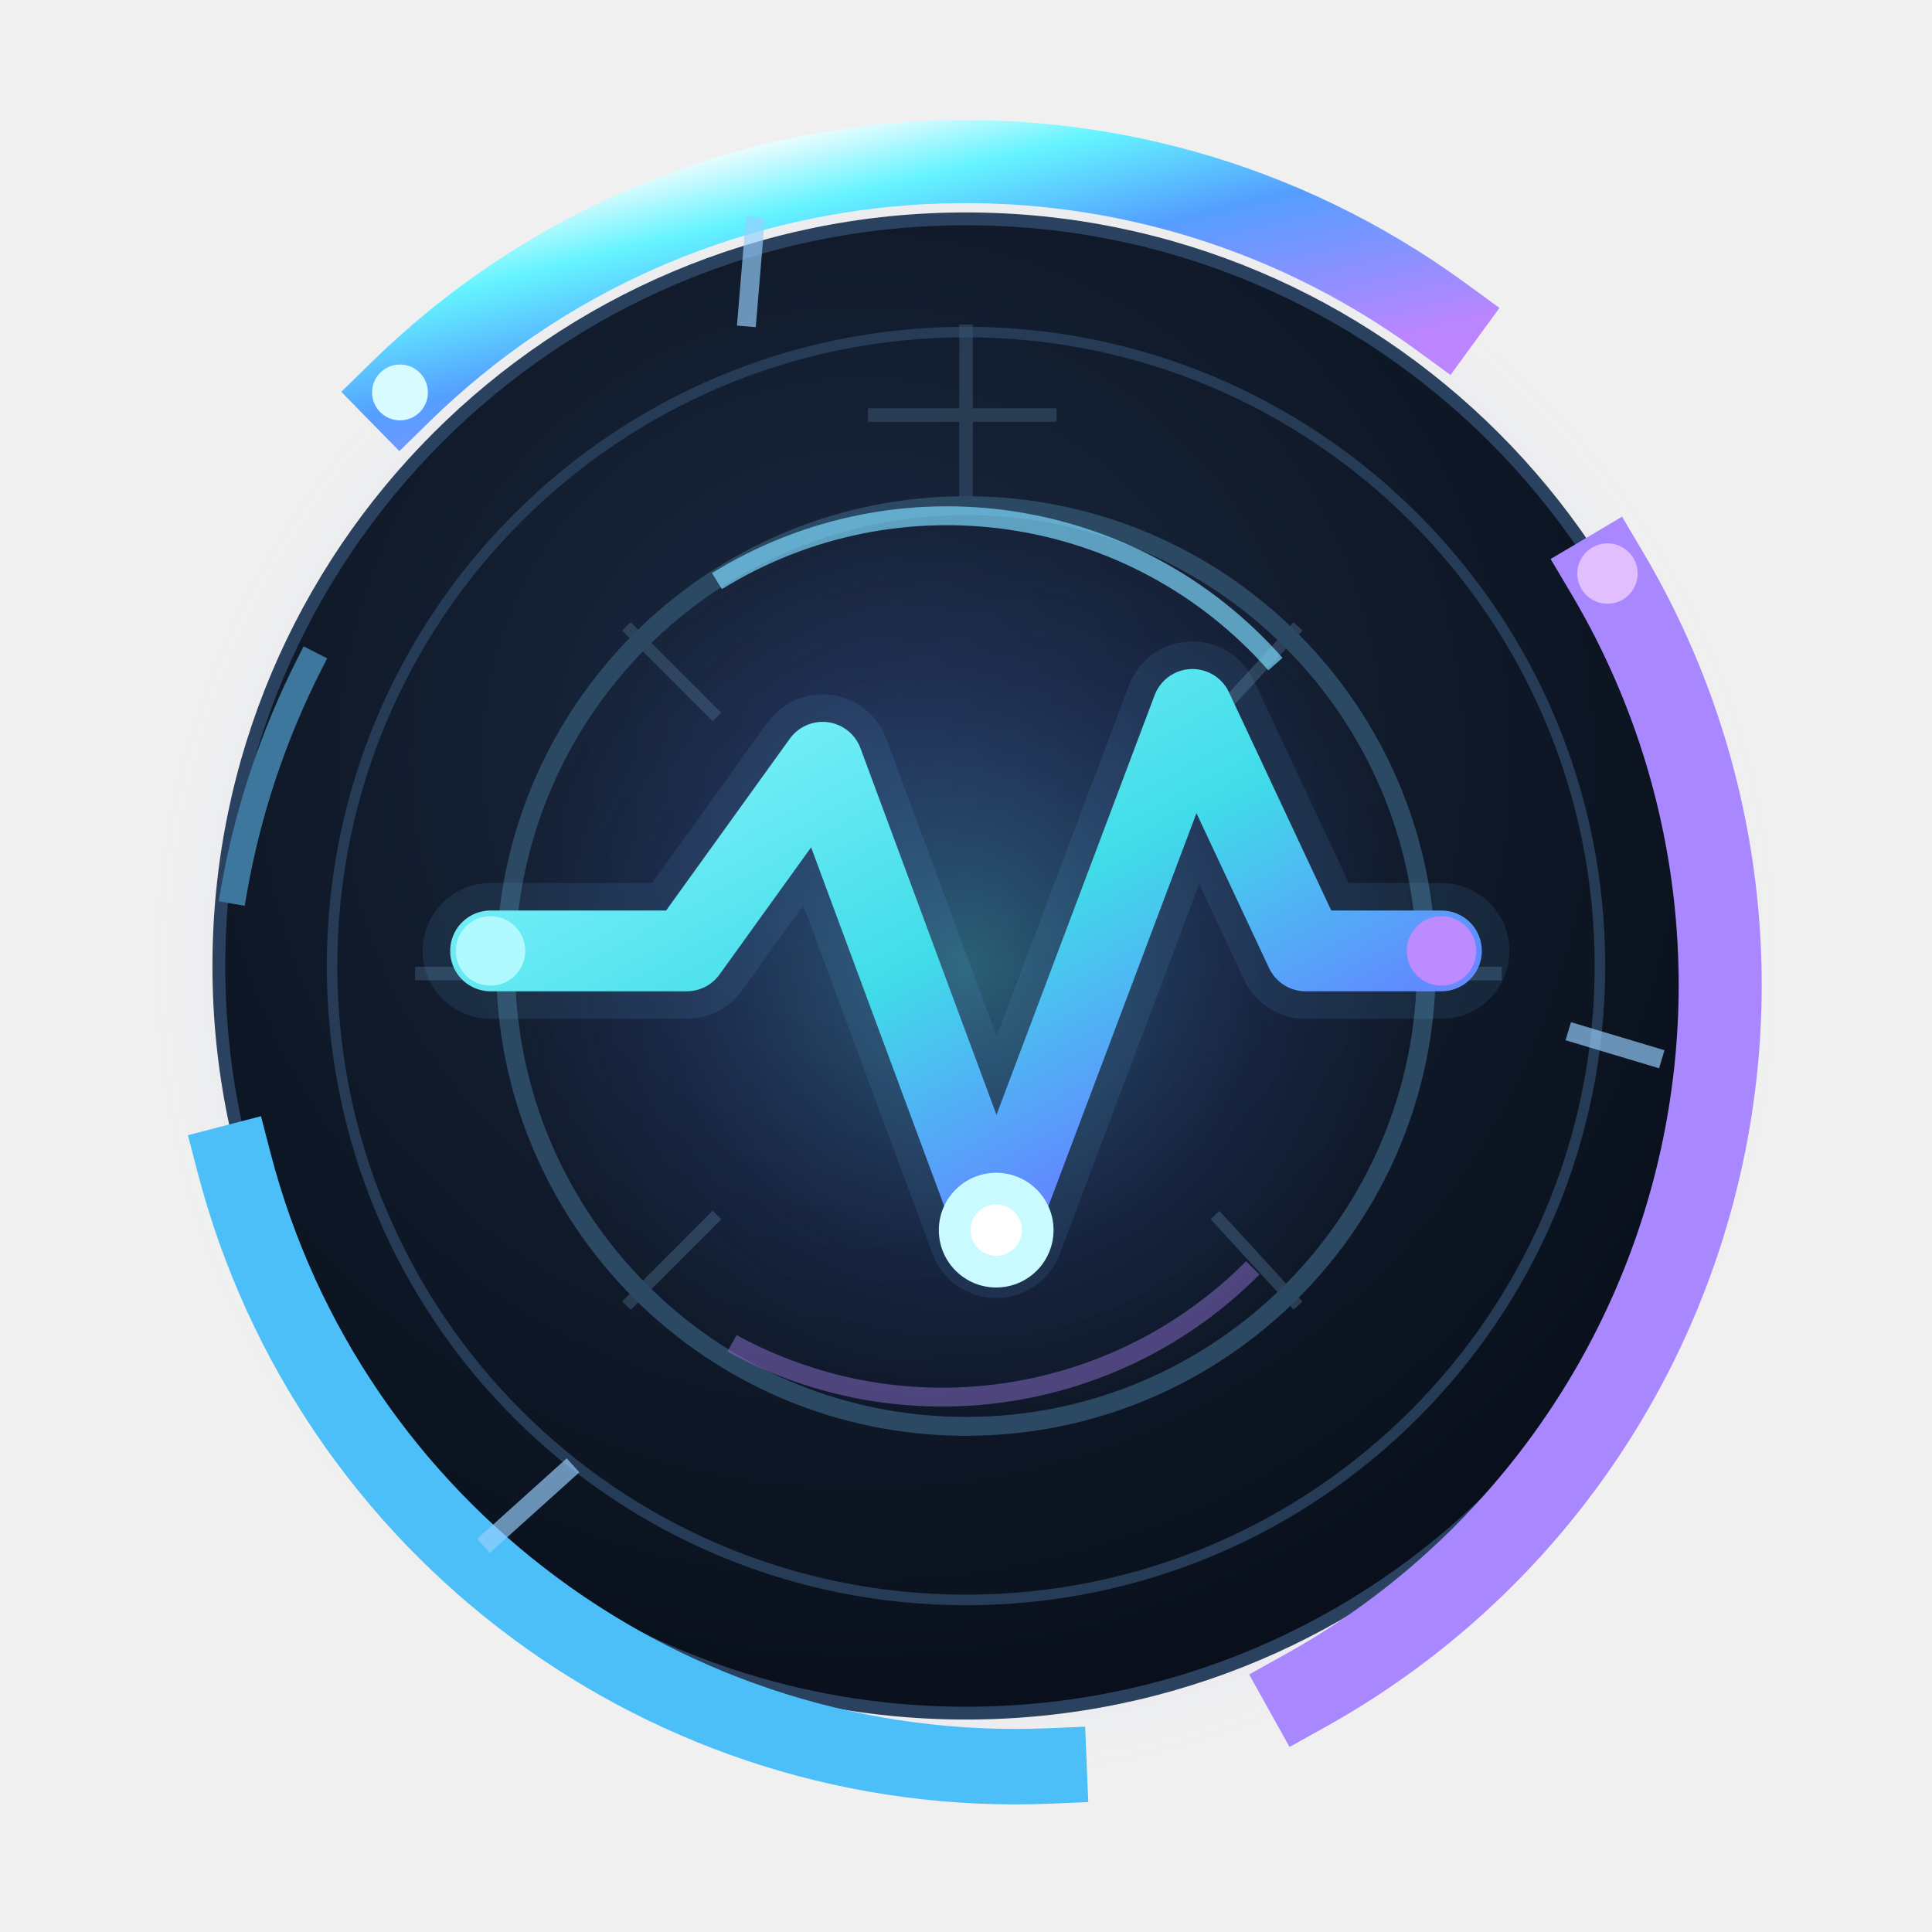
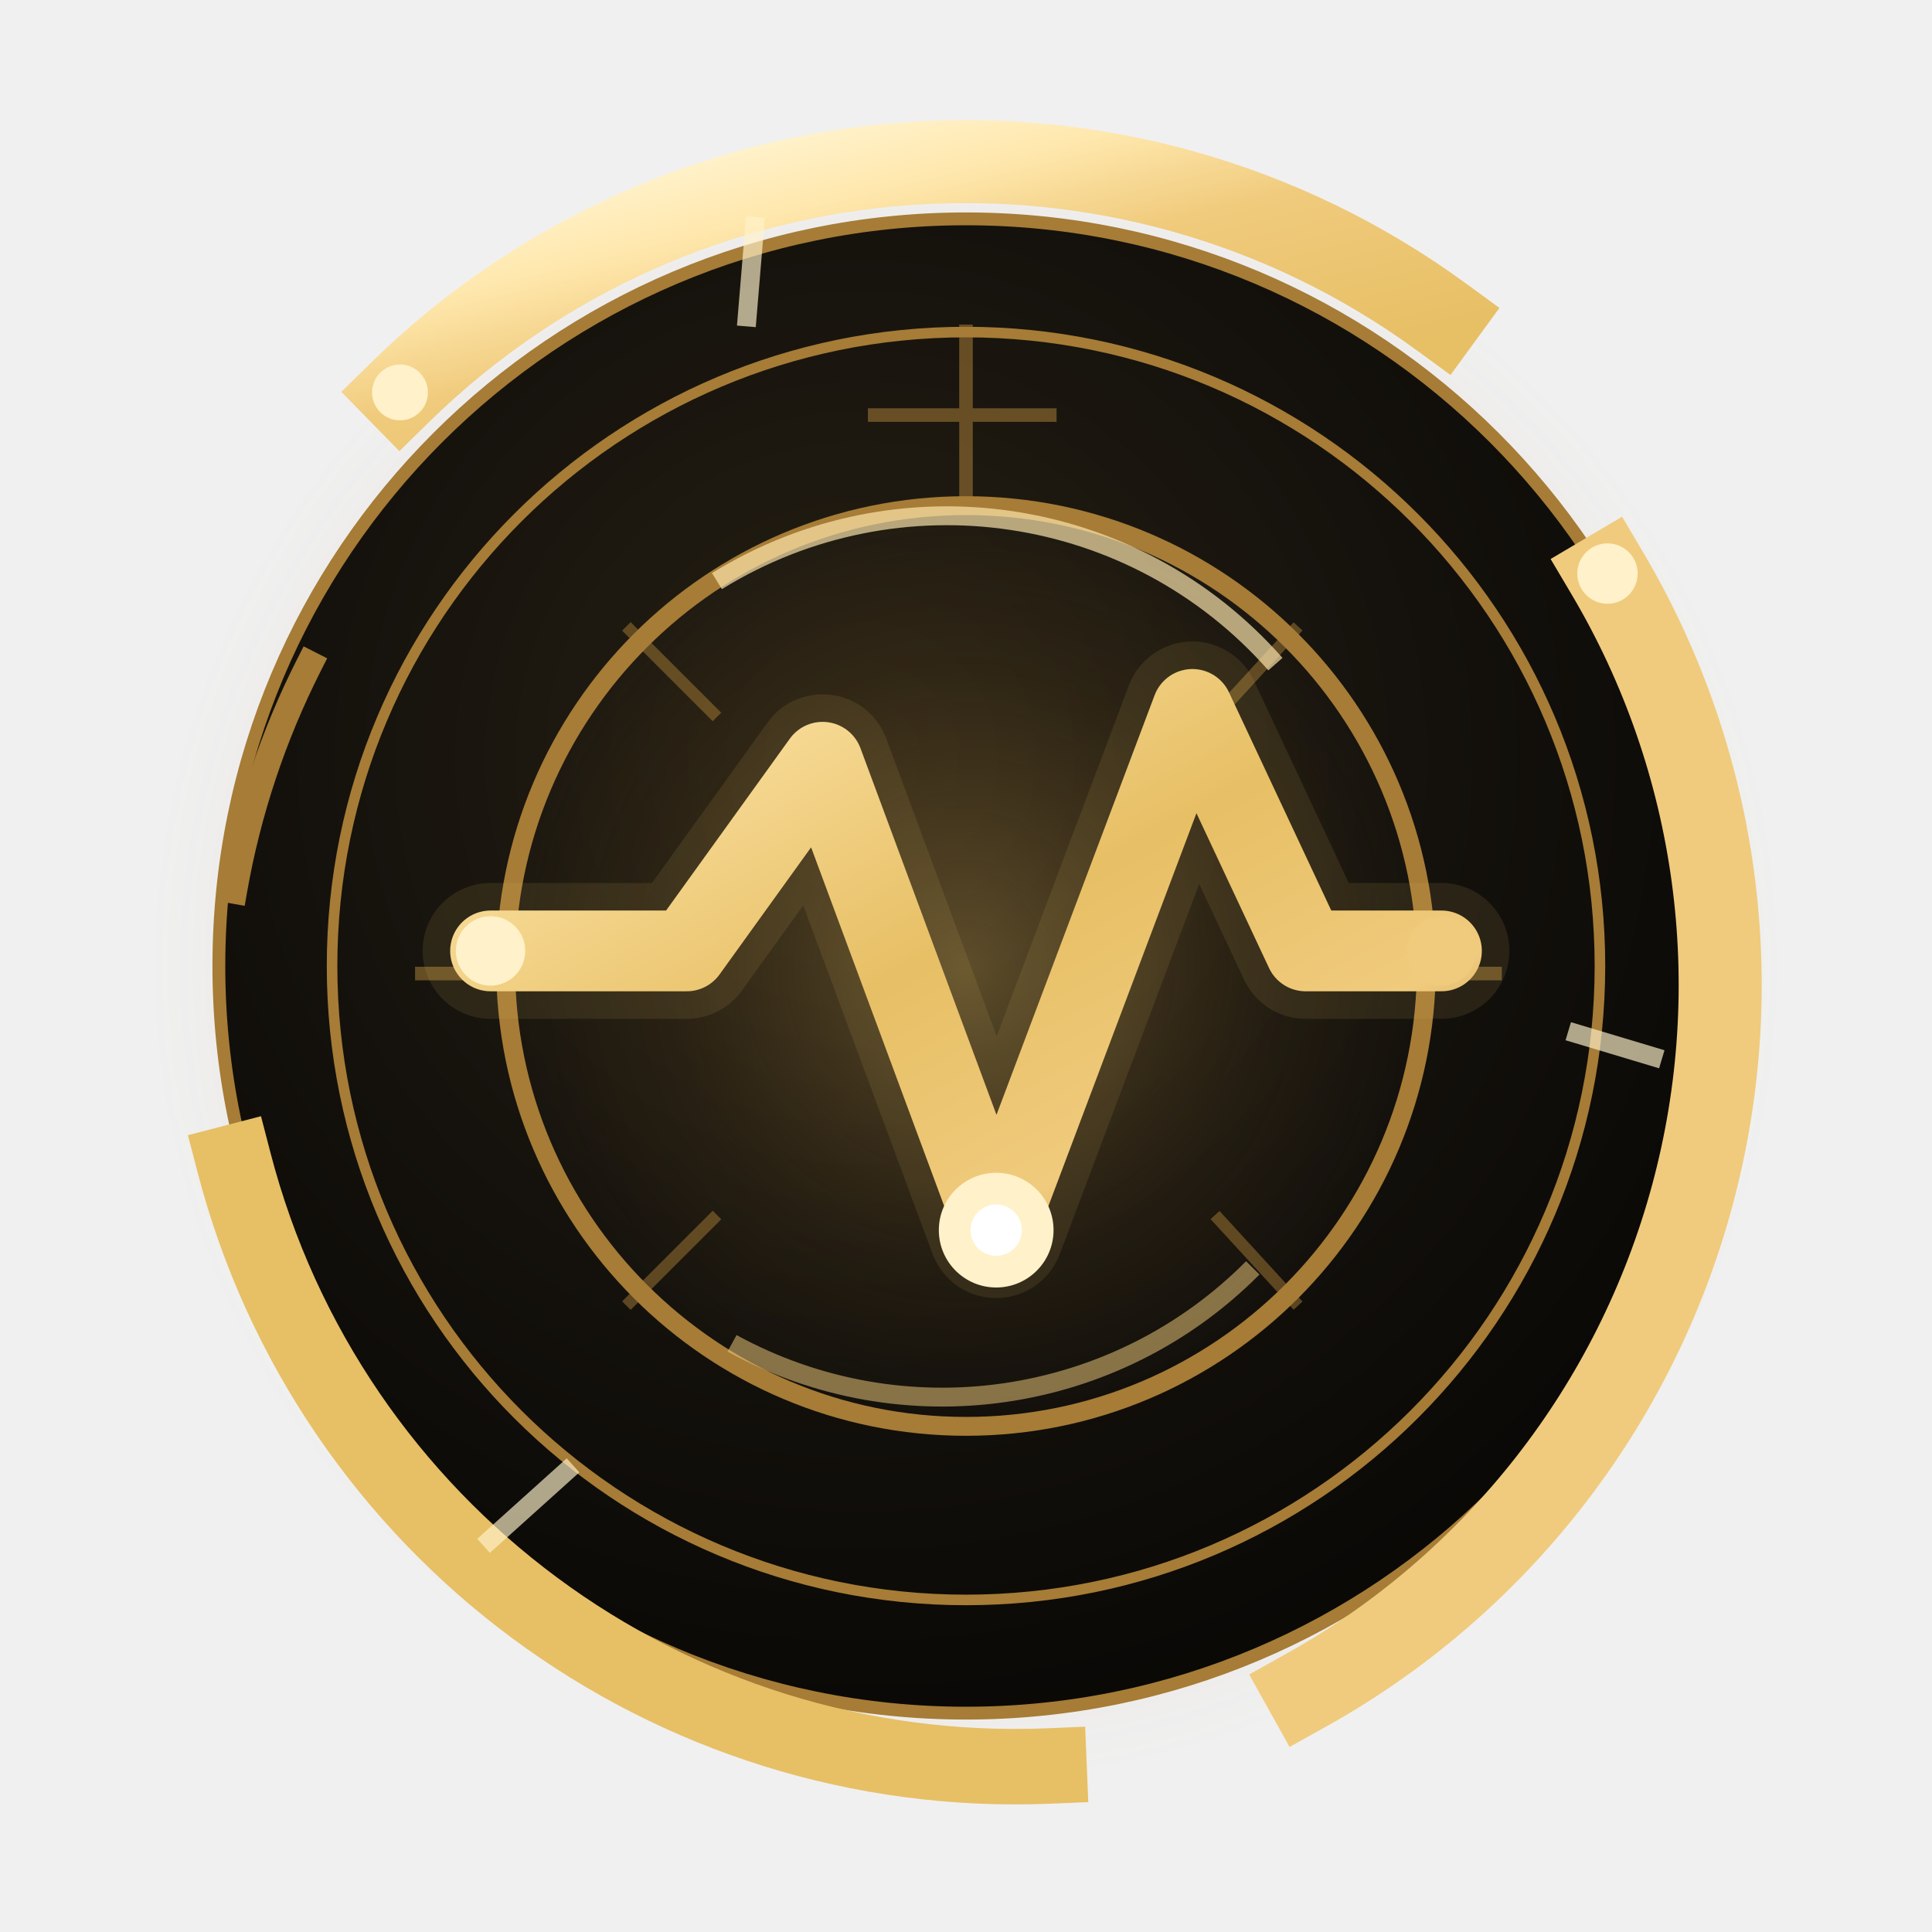
<svg xmlns="http://www.w3.org/2000/svg" width="256" height="256" viewBox="0 0 256 256">
  <defs>
    <radialGradient id="base" cx="43%" cy="36%" r="70%">
-       <stop offset="0%" stop-color="#1b2943" />
-       <stop offset="52%" stop-color="#101a2a" />
-       <stop offset="100%" stop-color="#080e19" />
+       <stop offset="0%" stop-color="#272013" />
+       <stop offset="52%" stop-color="#15120d" />
+       <stop offset="100%" stop-color="#080705" />
    </radialGradient>
    <linearGradient id="ice" x1="12%" y1="18%" x2="87%" y2="87%">
-       <stop offset="0%" stop-color="#e7fcff" />
-       <stop offset="20%" stop-color="#64f4ff" />
-       <stop offset="50%" stop-color="#549eff" />
-       <stop offset="100%" stop-color="#bb85ff" />
+       <stop offset="0%" stop-color="#fff1c9" />
+       <stop offset="20%" stop-color="#ffe8ae" />
+       <stop offset="50%" stop-color="#f0cb7d" />
+       <stop offset="100%" stop-color="#e7bf65" />
    </linearGradient>
    <linearGradient id="wave" x1="0%" y1="0%" x2="100%" y2="100%">
-       <stop offset="0%" stop-color="#90f8ff" />
-       <stop offset="47%" stop-color="#40dce9" />
-       <stop offset="75%" stop-color="#608bff" />
-       <stop offset="100%" stop-color="#be7bff" />
+       <stop offset="0%" stop-color="#ffe8ae" />
+       <stop offset="47%" stop-color="#e7bf65" />
+       <stop offset="75%" stop-color="#f0cb7d" />
+       <stop offset="100%" stop-color="#a67c36" />
    </linearGradient>
    <radialGradient id="aura" cx="50%" cy="50%" r="50%">
-       <stop offset="0%" stop-color="#56eaff" stop-opacity="0.31" />
-       <stop offset="65%" stop-color="#527bff" stop-opacity="0.09" />
-       <stop offset="100%" stop-color="#527bff" stop-opacity="0" />
+       <stop offset="0%" stop-color="#e7bf65" stop-opacity="0.31" />
+       <stop offset="65%" stop-color="#a67c36" stop-opacity="0.09" />
+       <stop offset="100%" stop-color="#a67c36" stop-opacity="0" />
    </radialGradient>
  </defs>
  <circle cx="128" cy="128" r="110" fill="url(#aura)" />
-   <circle cx="128" cy="128" r="99" fill="url(#base)" stroke="#2a415f" stroke-width="1.7" />
-   <circle cx="128" cy="128" r="84" fill="none" stroke="#263b55" stroke-width="1.4" />
+   <circle cx="128" cy="128" r="99" fill="url(#base)" stroke="#a67c36" stroke-width="1.7" />
+   <circle cx="128" cy="128" r="84" fill="none" stroke="#a67c36" stroke-width="1.4" />
  <path d="M 53,52 A 107,107 0 0 1 191,42" fill="none" stroke="url(#ice)" stroke-width="11" stroke-linecap="square" />
-   <path d="M 213,76 A 107,107 0 0 1 173,224" fill="none" stroke="#a887ff" stroke-width="11" stroke-linecap="square" />
-   <path d="M 139,234 A 107,107 0 0 1 31,154" fill="none" stroke="#4cbff9" stroke-width="10" stroke-linecap="square" />
-   <path d="M 31,118 A 107,107 0 0 1 41,88" fill="none" stroke="#3e779e" stroke-width="3.5" stroke-linecap="square" />
-   <path d="M 100,30 L 99,42 M 209,137 L 219,140 M 65,204 L 75,195" stroke="#96cfff" stroke-width="2.5" stroke-linecap="square" opacity=".67" />
-   <path d="M 115,55 L 140,55 M 128,43 L 128,68 M 55,129 L 70,129 M 184,129 L 199,129" fill="none" stroke="#38536f" stroke-width="1.8" opacity=".55" />
-   <path d="M 83,83 L 95,95 M 172,83 L 161,95 M 83,173 L 95,161 M 172,173 L 161,161" stroke="#45647e" stroke-width="1.6" opacity=".5" />
+   <path d="M 213,76 A 107,107 0 0 1 173,224" fill="none" stroke="#f0cb7d" stroke-width="11" stroke-linecap="square" />
+   <path d="M 139,234 A 107,107 0 0 1 31,154" fill="none" stroke="#e7bf65" stroke-width="10" stroke-linecap="square" />
+   <path d="M 31,118 A 107,107 0 0 1 41,88" fill="none" stroke="#a67c36" stroke-width="3.5" stroke-linecap="square" />
+   <path d="M 100,30 L 99,42 M 209,137 L 219,140 M 65,204 L 75,195" stroke="#fff1c9" stroke-width="2.5" stroke-linecap="square" opacity=".67" />
+   <path d="M 115,55 L 140,55 M 128,43 L 128,68 M 55,129 L 70,129 M 184,129 L 199,129" fill="none" stroke="#a67c36" stroke-width="1.8" opacity=".55" />
+   <path d="M 83,83 L 95,95 M 172,83 L 161,95 M 83,173 L 95,161 M 172,173 L 161,161" stroke="#a67c36" stroke-width="1.6" opacity=".5" />
  <circle cx="128" cy="128" r="62" fill="url(#aura)" />
-   <circle cx="128" cy="128" r="61" fill="none" stroke="#2c4963" stroke-width="2.5" />
-   <path d="M 95,77 A 58,58 0 0 1 169,88" fill="none" stroke="#7edbff" stroke-width="2.5" opacity=".68" />
-   <path d="M 166,168 A 58,58 0 0 1 97,178" fill="none" stroke="#876dca" stroke-width="2.5" opacity=".52" />
-   <path d="M 65,126 H 91 L 109,101 L 132,163 L 158,94 L 173,126 H 191" fill="none" stroke="#65b3f0" stroke-width="18" stroke-linecap="round" stroke-linejoin="round" opacity=".11" />
+   <circle cx="128" cy="128" r="61" fill="none" stroke="#a67c36" stroke-width="2.5" />
+   <path d="M 95,77 A 58,58 0 0 1 169,88" fill="none" stroke="#ffe8ae" stroke-width="2.5" opacity=".68" />
+   <path d="M 166,168 A 58,58 0 0 1 97,178" fill="none" stroke="#f0cb7d" stroke-width="2.5" opacity=".52" />
+   <path d="M 65,126 H 91 L 109,101 L 132,163 L 158,94 L 173,126 H 191" fill="none" stroke="#e7bf65" stroke-width="18" stroke-linecap="round" stroke-linejoin="round" opacity=".11" />
  <path d="M 65,126 H 91 L 109,101 L 132,163 L 158,94 L 173,126 H 191" fill="none" stroke="url(#wave)" stroke-width="10.7" stroke-linecap="round" stroke-linejoin="round" />
-   <circle cx="132" cy="163" r="7.6" fill="#c9faff" />
+   <circle cx="132" cy="163" r="7.6" fill="#fff1c9" />
  <circle cx="132" cy="163" r="3.4" fill="#ffffff" />
-   <circle cx="65" cy="126" r="4.6" fill="#b0faff" />
-   <circle cx="191" cy="126" r="4.6" fill="#bc8cff" />
-   <circle cx="213" cy="76" r="4" fill="#e1bfff" />
-   <circle cx="53" cy="52" r="3.7" fill="#d7fbff" />
+   <circle cx="65" cy="126" r="4.6" fill="#fff1c9" />
+   <circle cx="191" cy="126" r="4.6" fill="#f0cb7d" />
+   <circle cx="213" cy="76" r="4" fill="#fff1c9" />
+   <circle cx="53" cy="52" r="3.7" fill="#fff1c9" />
</svg>
